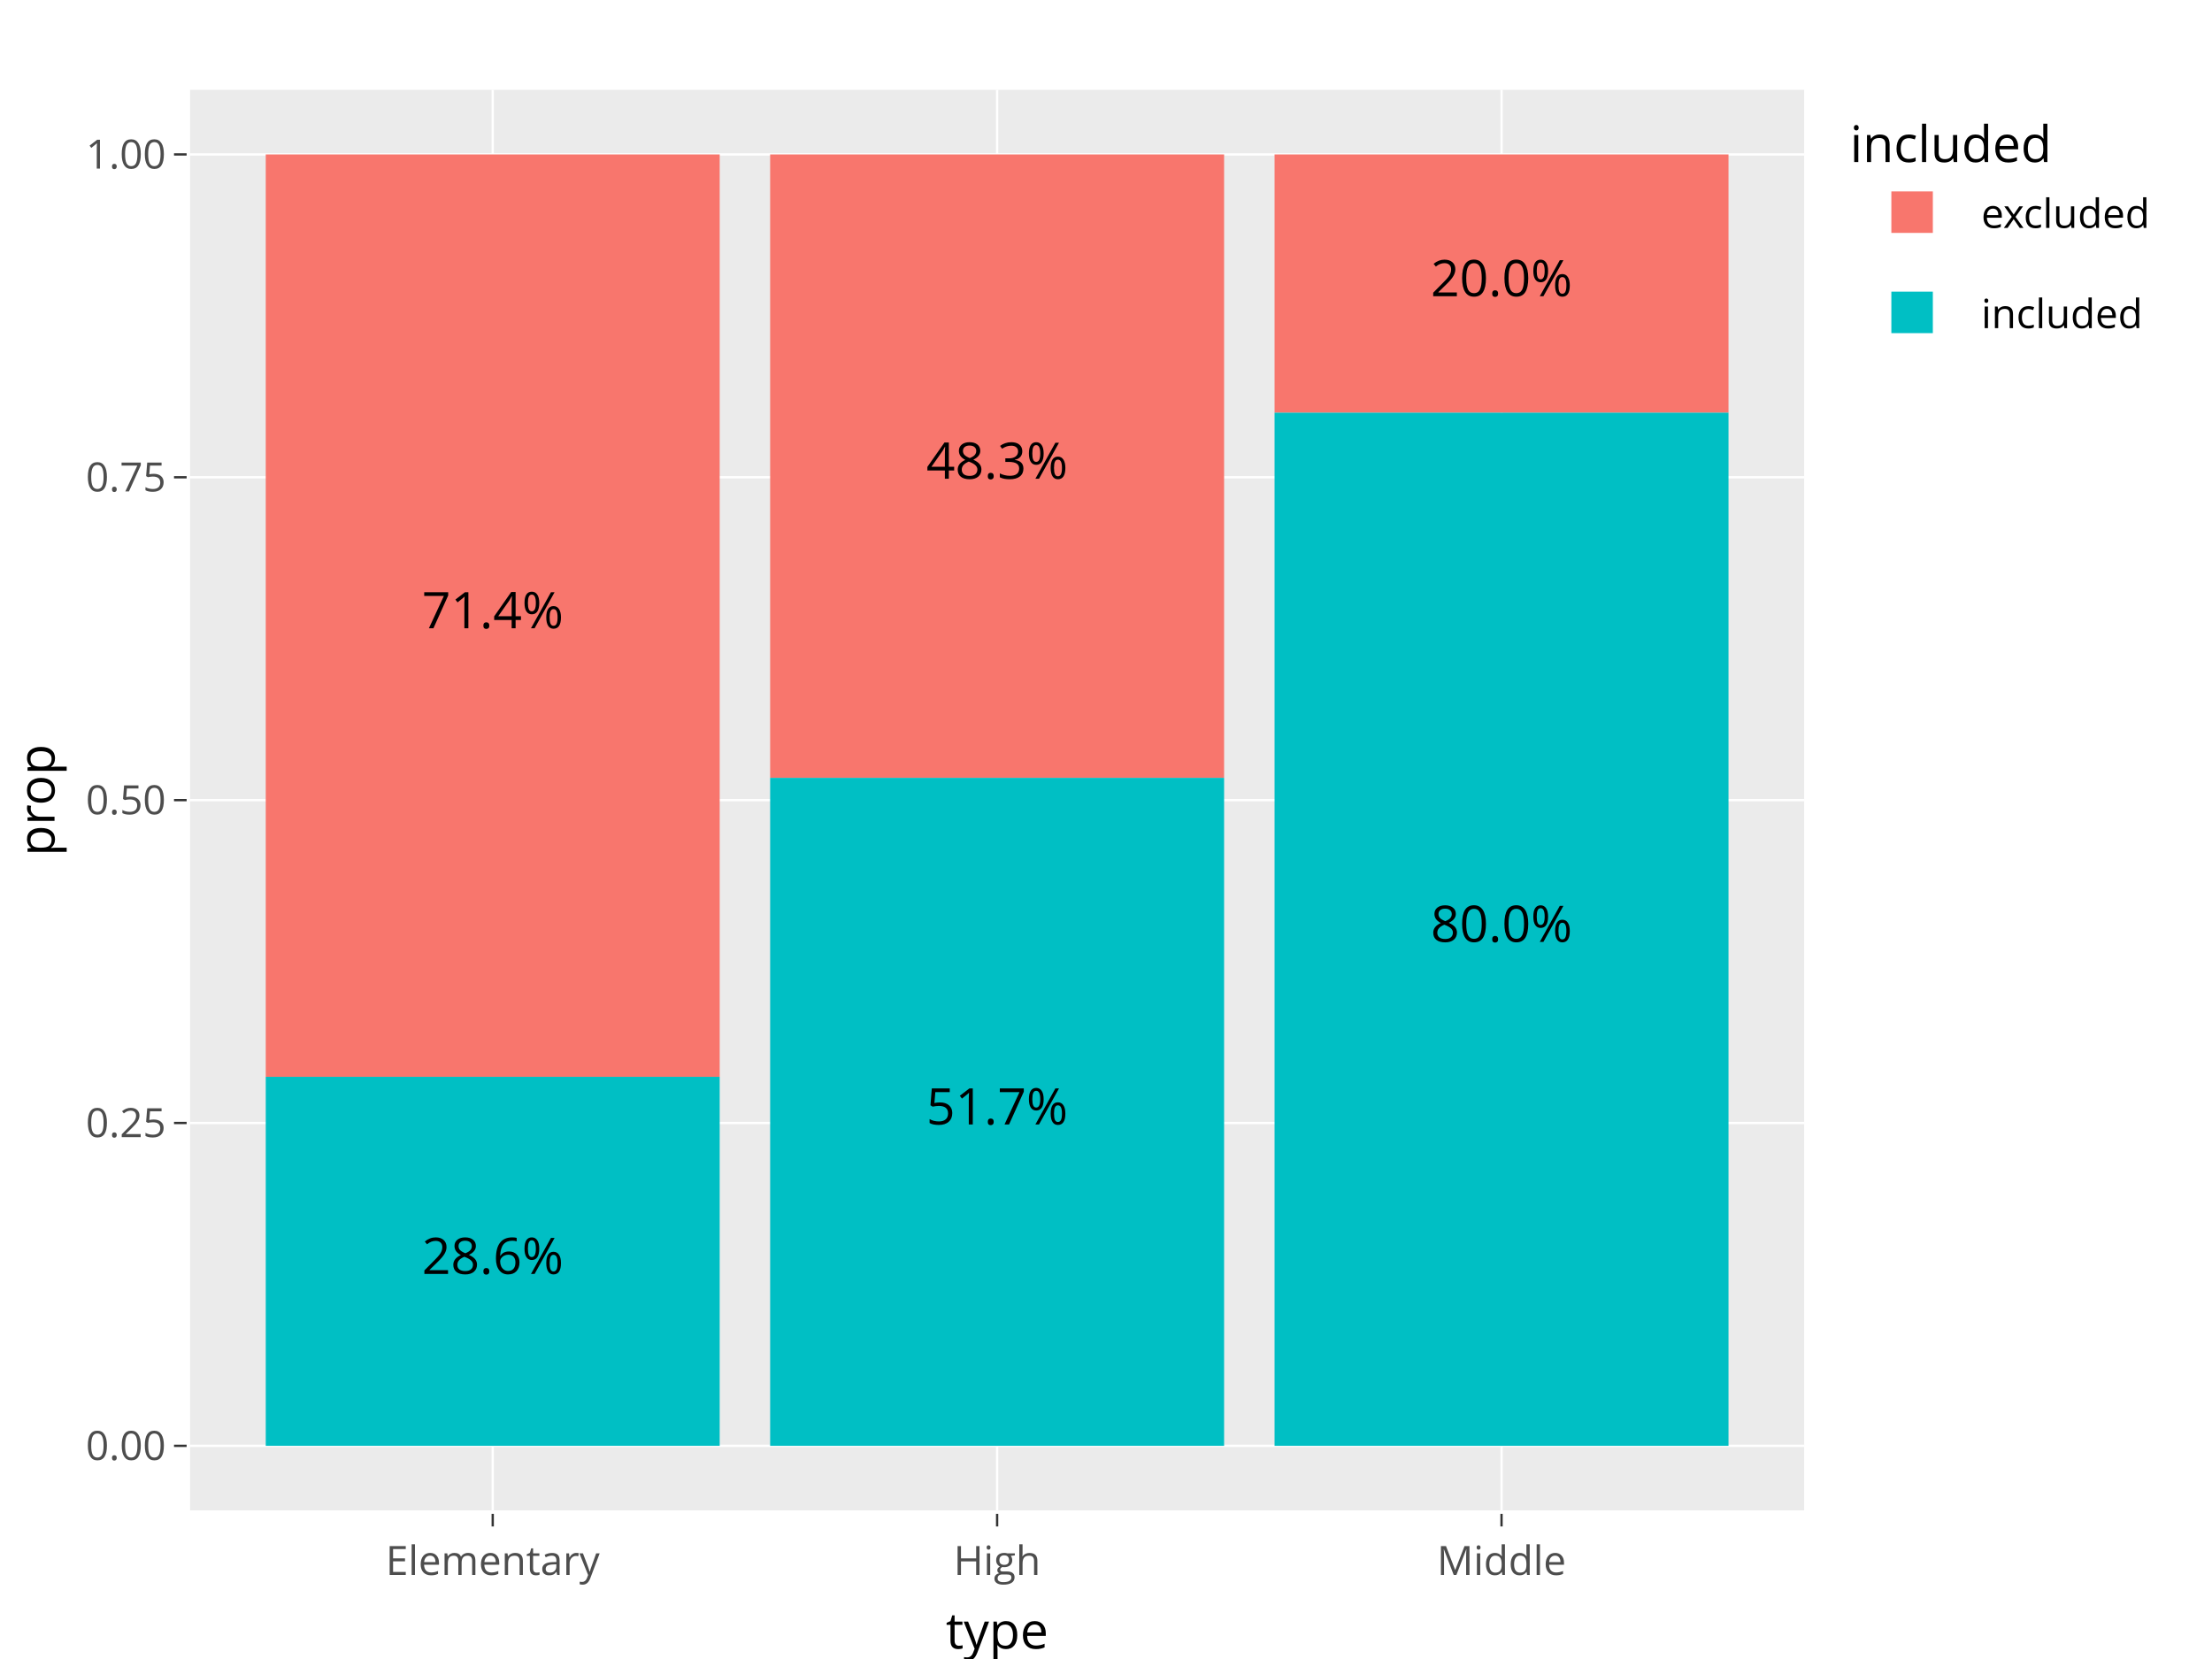
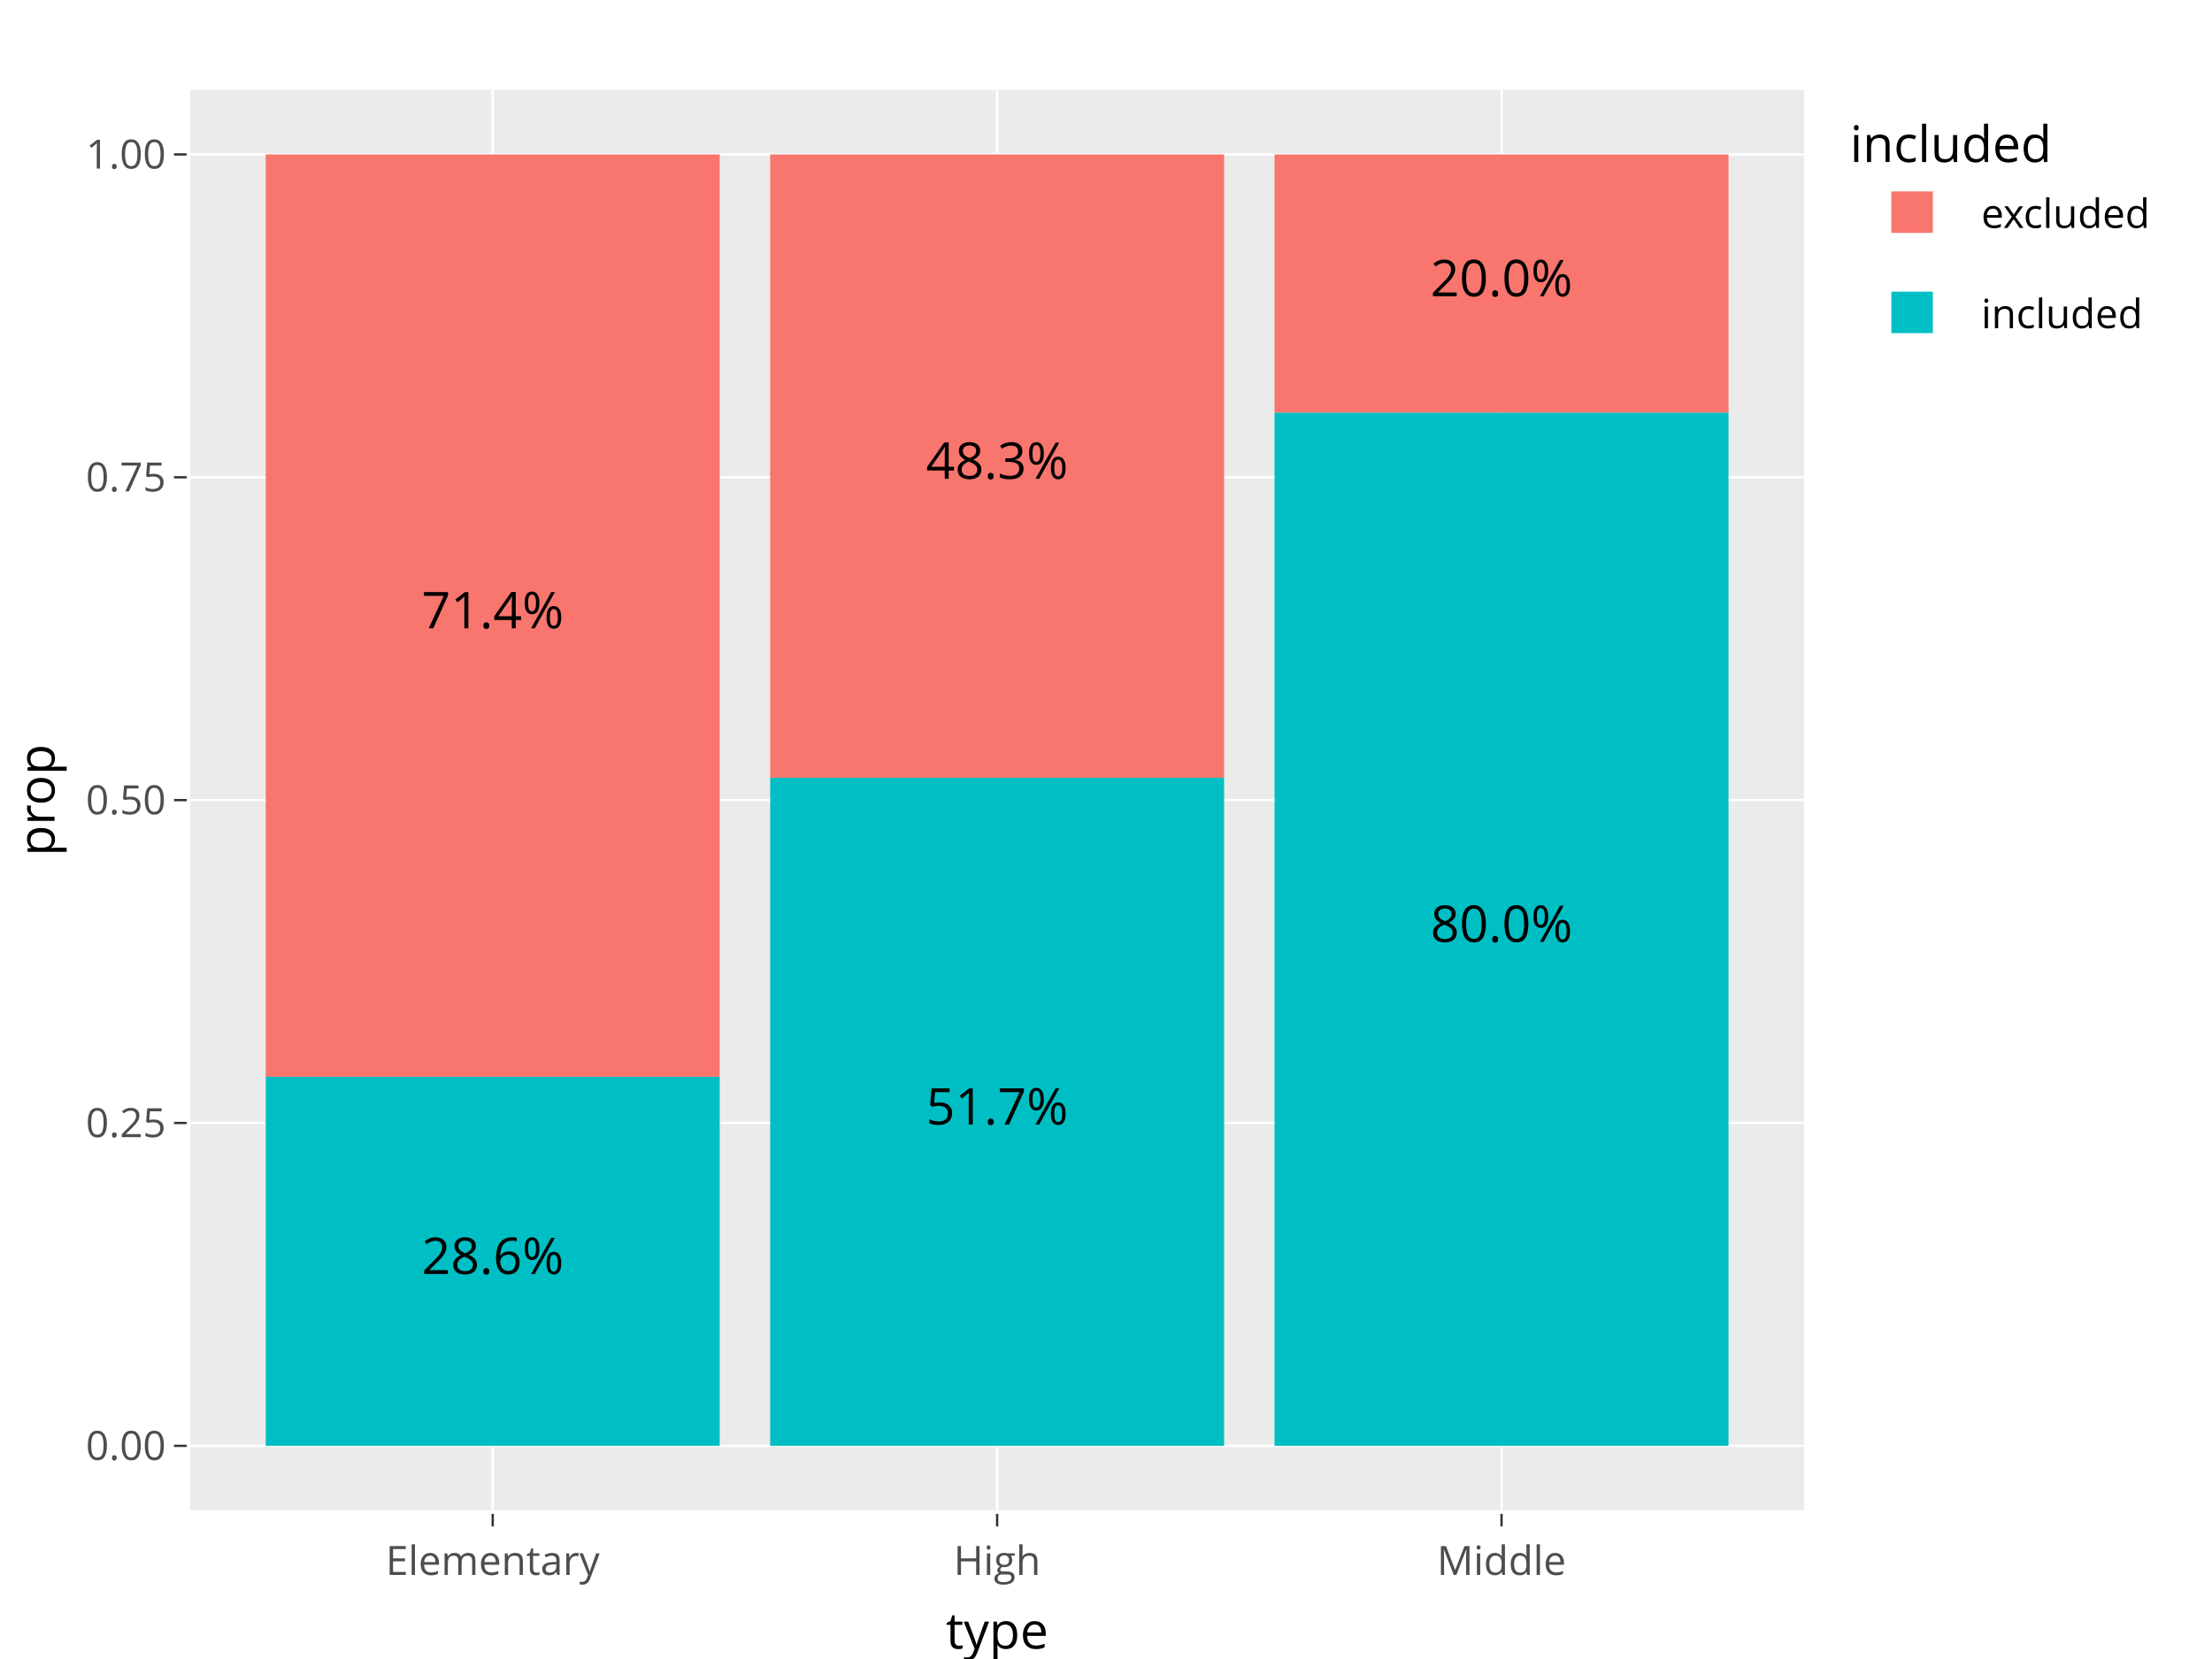
<svg xmlns="http://www.w3.org/2000/svg" class="main-svg" width="640" height="480" style="" viewBox="0 0 640 480">
  <rect x="0" y="0" width="640" height="480" style="fill: rgb(255, 255, 255); fill-opacity: 1;" />
  <defs id="defs-">
    <g class="clips">
      <clipPath id="clipxyplot" class="plotclip">
        <rect width="467" height="411" />
      </clipPath>
      <clipPath class="axesclip" id="clipx">
        <rect x="55" y="0" width="467" height="480" />
      </clipPath>
      <clipPath class="axesclip" id="clipy">
        <rect x="0" y="26" width="640" height="411" />
      </clipPath>
      <clipPath class="axesclip" id="clipxy">
        <rect x="55" y="26" width="467" height="411" />
      </clipPath>
    </g>
    <g class="gradients" />
    <g class="patterns" />
  </defs>
  <g class="bglayer">
    <rect class="bg" x="55" y="26" width="467" height="411" style="fill: rgb(235, 235, 235); fill-opacity: 1; stroke-width: 0;" />
  </g>
  <g class="layer-below">
    <g class="imagelayer" />
    <g class="shapelayer">
      <path data-index="0" fill-rule="evenodd" d="M55,437H522V26H55Z" style="opacity: 1; stroke: rgb(0, 0, 0); stroke-opacity: 0; fill: rgb(0, 0, 0); fill-opacity: 0; stroke-width: 0px;" />
    </g>
  </g>
  <g class="cartesianlayer">
    <g class="subplot xy">
      <g class="layer-subplot">
        <g class="shapelayer" />
        <g class="imagelayer" />
      </g>
      <g class="gridlayer">
        <g class="x">
          <path class="xgrid crisp" transform="translate(142.56,0)" d="M0,26v411" style="stroke: rgb(255, 255, 255); stroke-opacity: 1; stroke-width: 0.664px;" />
          <path class="xgrid crisp" transform="translate(288.5,0)" d="M0,26v411" style="stroke: rgb(255, 255, 255); stroke-opacity: 1; stroke-width: 0.664px;" />
          <path class="xgrid crisp" transform="translate(434.44,0)" d="M0,26v411" style="stroke: rgb(255, 255, 255); stroke-opacity: 1; stroke-width: 0.664px;" />
        </g>
        <g class="y">
          <path class="ygrid crisp" transform="translate(0,418.32)" d="M55,0h467" style="stroke: rgb(255, 255, 255); stroke-opacity: 1; stroke-width: 0.664px;" />
          <path class="ygrid crisp" transform="translate(0,324.91)" d="M55,0h467" style="stroke: rgb(255, 255, 255); stroke-opacity: 1; stroke-width: 0.664px;" />
          <path class="ygrid crisp" transform="translate(0,231.5)" d="M55,0h467" style="stroke: rgb(255, 255, 255); stroke-opacity: 1; stroke-width: 0.664px;" />
          <path class="ygrid crisp" transform="translate(0,138.09)" d="M55,0h467" style="stroke: rgb(255, 255, 255); stroke-opacity: 1; stroke-width: 0.664px;" />
          <path class="ygrid crisp" transform="translate(0,44.68)" d="M55,0h467" style="stroke: rgb(255, 255, 255); stroke-opacity: 1; stroke-width: 0.664px;" />
        </g>
      </g>
      <g class="zerolinelayer" />
      <path class="xlines-below" />
      <path class="ylines-below" />
      <g class="overlines-below" />
      <g class="xaxislayer-below" />
      <g class="yaxislayer-below" />
      <g class="overaxes-below" />
      <g class="plot" transform="translate(55,26)" clip-path="url(#clipxyplot)">
        <g class="barlayer mlayer">
          <g class="trace bars" style="opacity: 1;">
            <g class="points">
              <g class="point">
                <path d="M21.89,285.56V18.68H153.23V285.56Z" style="vector-effect: non-scaling-stroke; opacity: 1; stroke-width: 1.89px; fill: rgb(248, 118, 109); fill-opacity: 1; stroke: rgb(0, 0, 0); stroke-opacity: 0;" />
              </g>
              <g class="point">
                <path d="M313.77,93.41V18.68H445.11V93.41Z" style="vector-effect: non-scaling-stroke; opacity: 1; stroke-width: 1.89px; fill: rgb(248, 118, 109); fill-opacity: 1; stroke: rgb(0, 0, 0); stroke-opacity: 0;" />
              </g>
              <g class="point">
                <path d="M167.83,199.06V18.68H299.17V199.06Z" style="vector-effect: non-scaling-stroke; opacity: 1; stroke-width: 1.89px; fill: rgb(248, 118, 109); fill-opacity: 1; stroke: rgb(0, 0, 0); stroke-opacity: 0;" />
              </g>
            </g>
          </g>
          <g class="trace bars" style="opacity: 1;">
            <g class="points">
              <g class="point">
                <path d="M21.89,392.32V285.56H153.23V392.32Z" style="vector-effect: non-scaling-stroke; opacity: 1; stroke-width: 1.89px; fill: rgb(0, 191, 196); fill-opacity: 1; stroke: rgb(0, 0, 0); stroke-opacity: 0;" />
              </g>
              <g class="point">
                <path d="M313.77,392.32V93.41H445.11V392.32Z" style="vector-effect: non-scaling-stroke; opacity: 1; stroke-width: 1.89px; fill: rgb(0, 191, 196); fill-opacity: 1; stroke: rgb(0, 0, 0); stroke-opacity: 0;" />
              </g>
              <g class="point">
                <path d="M167.83,392.32V199.06H299.17V392.32Z" style="vector-effect: non-scaling-stroke; opacity: 1; stroke-width: 1.89px; fill: rgb(0, 191, 196); fill-opacity: 1; stroke: rgb(0, 0, 0); stroke-opacity: 0;" />
              </g>
            </g>
          </g>
        </g>
        <g class="scatterlayer mlayer">
          <g class="trace scatter trace-vdiffr-plotly-3" style="stroke-miterlimit: 2; opacity: 1;">
            <g class="fills" />
            <g class="errorbars" />
            <g class="lines" />
            <g class="points" />
            <g class="text">
-               <g class="textpoint" transform="translate(0,3.652968)">
-                 <text x="87.56" y="152.12" text-anchor="middle" style="font-family: 'Open Sans', verdana, arial, sans-serif; font-size: 14.612px; fill: rgb(0, 0, 0); fill-opacity: 1; white-space: pre;">71.4%</text>
-               </g>
-               <g class="textpoint" transform="translate(0,3.652968)">
-                 <text x="379.44" y="56.05" text-anchor="middle" style="font-family: 'Open Sans', verdana, arial, sans-serif; font-size: 14.612px; fill: rgb(0, 0, 0); fill-opacity: 1; white-space: pre;">20.0%</text>
-               </g>
-               <g class="textpoint" transform="translate(0,3.652968)">
-                 <text x="233.5" y="108.87" text-anchor="middle" style="font-family: 'Open Sans', verdana, arial, sans-serif; font-size: 14.612px; fill: rgb(0, 0, 0); fill-opacity: 1; white-space: pre;">48.3%</text>
+               <g class="textpoint" transform="translate(0,3.666142)">
+                 <text x="87.56" y="152.12" text-anchor="middle" style="font-family: 'Open Sans', verdana, arial, sans-serif; font-size: 14.665px; fill: rgb(0, 0, 0); fill-opacity: 1; white-space: pre;">71.4%</text>
+               </g>
+               <g class="textpoint" transform="translate(0,3.666142)">
+                 <text x="379.44" y="56.05" text-anchor="middle" style="font-family: 'Open Sans', verdana, arial, sans-serif; font-size: 14.665px; fill: rgb(0, 0, 0); fill-opacity: 1; white-space: pre;">20.0%</text>
+               </g>
+               <g class="textpoint" transform="translate(0,3.666142)">
+                 <text x="233.5" y="108.87" text-anchor="middle" style="font-family: 'Open Sans', verdana, arial, sans-serif; font-size: 14.665px; fill: rgb(0, 0, 0); fill-opacity: 1; white-space: pre;">48.3%</text>
              </g>
            </g>
          </g>
          <g class="trace scatter trace-vdiffr-plotly-4" style="stroke-miterlimit: 2; opacity: 1;">
            <g class="fills" />
            <g class="errorbars" />
            <g class="lines" />
            <g class="points" />
            <g class="text">
-               <g class="textpoint" transform="translate(0,3.652968)">
-                 <text x="87.56" y="338.94" text-anchor="middle" style="font-family: 'Open Sans', verdana, arial, sans-serif; font-size: 14.612px; fill: rgb(0, 0, 0); fill-opacity: 1; white-space: pre;">28.6%</text>
-               </g>
-               <g class="textpoint" transform="translate(0,3.652968)">
-                 <text x="379.44" y="242.86" text-anchor="middle" style="font-family: 'Open Sans', verdana, arial, sans-serif; font-size: 14.612px; fill: rgb(0, 0, 0); fill-opacity: 1; white-space: pre;">80.0%</text>
-               </g>
-               <g class="textpoint" transform="translate(0,3.652968)">
-                 <text x="233.5" y="295.69" text-anchor="middle" style="font-family: 'Open Sans', verdana, arial, sans-serif; font-size: 14.612px; fill: rgb(0, 0, 0); fill-opacity: 1; white-space: pre;">51.7%</text>
+               <g class="textpoint" transform="translate(0,3.666142)">
+                 <text x="87.56" y="338.94" text-anchor="middle" style="font-family: 'Open Sans', verdana, arial, sans-serif; font-size: 14.665px; fill: rgb(0, 0, 0); fill-opacity: 1; white-space: pre;">28.6%</text>
+               </g>
+               <g class="textpoint" transform="translate(0,3.666142)">
+                 <text x="379.44" y="242.86" text-anchor="middle" style="font-family: 'Open Sans', verdana, arial, sans-serif; font-size: 14.665px; fill: rgb(0, 0, 0); fill-opacity: 1; white-space: pre;">80.0%</text>
+               </g>
+               <g class="textpoint" transform="translate(0,3.666142)">
+                 <text x="233.5" y="295.69" text-anchor="middle" style="font-family: 'Open Sans', verdana, arial, sans-serif; font-size: 14.665px; fill: rgb(0, 0, 0); fill-opacity: 1; white-space: pre;">51.7%</text>
              </g>
            </g>
          </g>
        </g>
      </g>
      <g class="overplot" />
      <path class="xlines-above crisp" d="" style="fill: none; stroke-width: 1px; stroke: rgb(0, 0, 0); stroke-opacity: 0;" />
      <path class="ylines-above crisp" d="" style="fill: none; stroke-width: 1px; stroke: rgb(0, 0, 0); stroke-opacity: 0;" />
      <g class="overlines-above" />
      <g class="xaxislayer-above">
        <path class="xtick ticks crisp" d="M0,438v3.653" transform="translate(142.56,0)" style="stroke: rgb(51, 51, 51); stroke-opacity: 1; stroke-width: 0.664px;" />
        <path class="xtick ticks crisp" d="M0,438v3.653" transform="translate(288.5,0)" style="stroke: rgb(51, 51, 51); stroke-opacity: 1; stroke-width: 0.664px;" />
        <path class="xtick ticks crisp" d="M0,438v3.653" transform="translate(434.44,0)" style="stroke: rgb(51, 51, 51); stroke-opacity: 1; stroke-width: 0.664px;" />
        <g class="xtick">
          <text text-anchor="middle" x="0" y="455.68" transform="translate(142.56,0)" style="font-family: 'Open Sans', verdana, arial, sans-serif; font-size: 11.69px; fill: rgb(77, 77, 77); fill-opacity: 1; white-space: pre; opacity: 1;">Elementary</text>
        </g>
        <g class="xtick">
          <text text-anchor="middle" x="0" y="455.68" style="font-family: 'Open Sans', verdana, arial, sans-serif; font-size: 11.69px; fill: rgb(77, 77, 77); fill-opacity: 1; white-space: pre; opacity: 1;" transform="translate(288.5,0)">High</text>
        </g>
        <g class="xtick">
          <text text-anchor="middle" x="0" y="455.68" style="font-family: 'Open Sans', verdana, arial, sans-serif; font-size: 11.69px; fill: rgb(77, 77, 77); fill-opacity: 1; white-space: pre; opacity: 1;" transform="translate(434.44,0)">Middle</text>
        </g>
      </g>
      <g class="yaxislayer-above">
        <path class="ytick ticks crisp" d="M54,0h-3.653" transform="translate(0,418.32)" style="stroke: rgb(51, 51, 51); stroke-opacity: 1; stroke-width: 0.664px;" />
        <path class="ytick ticks crisp" d="M54,0h-3.653" transform="translate(0,324.91)" style="stroke: rgb(51, 51, 51); stroke-opacity: 1; stroke-width: 0.664px;" />
        <path class="ytick ticks crisp" d="M54,0h-3.653" transform="translate(0,231.5)" style="stroke: rgb(51, 51, 51); stroke-opacity: 1; stroke-width: 0.664px;" />
        <path class="ytick ticks crisp" d="M54,0h-3.653" transform="translate(0,138.09)" style="stroke: rgb(51, 51, 51); stroke-opacity: 1; stroke-width: 0.664px;" />
        <path class="ytick ticks crisp" d="M54,0h-3.653" transform="translate(0,44.68)" style="stroke: rgb(51, 51, 51); stroke-opacity: 1; stroke-width: 0.664px;" />
        <g class="ytick">
          <text text-anchor="end" x="48.009" y="4.091" transform="translate(0,418.32)" style="font-family: 'Open Sans', verdana, arial, sans-serif; font-size: 11.69px; fill: rgb(77, 77, 77); fill-opacity: 1; white-space: pre; opacity: 1;">0.00</text>
        </g>
        <g class="ytick">
          <text text-anchor="end" x="48.009" y="4.091" style="font-family: 'Open Sans', verdana, arial, sans-serif; font-size: 11.69px; fill: rgb(77, 77, 77); fill-opacity: 1; white-space: pre; opacity: 1;" transform="translate(0,324.91)">0.25</text>
        </g>
        <g class="ytick">
          <text text-anchor="end" x="48.009" y="4.091" style="font-family: 'Open Sans', verdana, arial, sans-serif; font-size: 11.69px; fill: rgb(77, 77, 77); fill-opacity: 1; white-space: pre; opacity: 1;" transform="translate(0,231.5)">0.50</text>
        </g>
        <g class="ytick">
          <text text-anchor="end" x="48.009" y="4.091" style="font-family: 'Open Sans', verdana, arial, sans-serif; font-size: 11.69px; fill: rgb(77, 77, 77); fill-opacity: 1; white-space: pre; opacity: 1;" transform="translate(0,138.09)">0.75</text>
        </g>
        <g class="ytick">
          <text text-anchor="end" x="48.009" y="4.091" style="font-family: 'Open Sans', verdana, arial, sans-serif; font-size: 11.69px; fill: rgb(77, 77, 77); fill-opacity: 1; white-space: pre; opacity: 1;" transform="translate(0,44.68)">1.00</text>
        </g>
      </g>
      <g class="overaxes-above" />
    </g>
  </g>
  <g class="polarlayer" />
  <g class="smithlayer" />
  <g class="ternarylayer" />
  <g class="geolayer" />
  <g class="funnelarealayer" />
  <g class="pielayer" />
  <g class="iciclelayer" />
  <g class="treemaplayer" />
  <g class="sunburstlayer" />
  <g class="glimages" />
  <defs id="topdefs-">
    <g class="clips" />
    <clipPath id="legend">
      <rect width="97.22" height="77.22" x="1.89" y="1.89" />
    </clipPath>
  </defs>
  <g class="layer-above">
    <g class="imagelayer" />
    <g class="shapelayer" />
  </g>
  <g class="infolayer">
    <g class="legend" pointer-events="all" transform="translate(531.34,26)">
      <rect class="bg" shape-rendering="crispEdges" style="stroke: rgb(0, 0, 0); stroke-opacity: 0; fill: rgb(255, 255, 255); fill-opacity: 1; stroke-width: 1.89px;" width="99.11" height="79.11" x="0.945" y="0.945" />
      <g class="scrollbox" transform="" clip-path="url(#legend)">
        <text class="legendtitletext" text-anchor="start" x="3.89" y="20.885" style="font-family: 'Open Sans', verdana, arial, sans-serif; font-size: 14.612px; fill: rgb(0, 0, 0); fill-opacity: 1; white-space: pre;">included</text>
        <g class="groups" transform="">
          <g class="traces" transform="translate(1.889764,35.3852)" style="opacity: 1;">
            <text class="legendtext" text-anchor="start" x="40" y="4.559" style="font-family: 'Open Sans', verdana, arial, sans-serif; font-size: 11.69px; fill: rgb(0, 0, 0); fill-opacity: 1; white-space: pre;">excluded</text>
            <g class="layers" style="opacity: 1;">
              <g class="legendfill" />
              <g class="legendlines" />
              <g class="legendsymbols">
                <g class="legendpoints">
                  <path class="legendundefined" d="M6,6H-6V-6H6Z" transform="translate(20,0)" style="stroke-width: 1.89px; fill: rgb(248, 118, 109); fill-opacity: 1; stroke: rgb(0, 0, 0); stroke-opacity: 0;" />
                </g>
              </g>
            </g>
            <rect class="legendtoggle" x="0" y="-9.5" width="92.078" height="19" style="fill: rgb(0, 0, 0); fill-opacity: 0;" />
          </g>
        </g>
        <g class="groups" transform="translate(0,10)">
          <g class="traces" transform="translate(1.889764,54.3852)" style="opacity: 1;">
            <text class="legendtext" text-anchor="start" x="40" y="4.559" style="font-family: 'Open Sans', verdana, arial, sans-serif; font-size: 11.69px; fill: rgb(0, 0, 0); fill-opacity: 1; white-space: pre;">included</text>
            <g class="layers" style="opacity: 1;">
              <g class="legendfill" />
              <g class="legendlines" />
              <g class="legendsymbols">
                <g class="legendpoints">
                  <path class="legendundefined" d="M6,6H-6V-6H6Z" transform="translate(20,0)" style="stroke-width: 1.89px; fill: rgb(0, 191, 196); fill-opacity: 1; stroke: rgb(0, 0, 0); stroke-opacity: 0;" />
                </g>
              </g>
            </g>
            <rect class="legendtoggle" x="0" y="-9.5" width="92.078" height="19" style="fill: rgb(0, 0, 0); fill-opacity: 0;" />
          </g>
        </g>
      </g>
      <rect class="scrollbar" rx="20" ry="3" width="0" height="0" style="fill: rgb(128, 139, 164); fill-opacity: 1;" x="0" y="0" />
    </g>
    <g class="g-gtitle" />
    <g class="g-xtitle" transform="translate(0,-13.83562)">
      <text class="xtitle" x="288.5" y="490.836" text-anchor="middle" style="font-family: 'Open Sans', verdana, arial, sans-serif; font-size: 14.61px; fill: rgb(0, 0, 0); opacity: 1; font-weight: normal; white-space: pre;">type</text>
    </g>
    <g class="g-ytitle">
      <text class="ytitle" transform="rotate(-90,15.77626,231.5)" x="15.776" y="231.5" text-anchor="middle" style="font-family: 'Open Sans', verdana, arial, sans-serif; font-size: 14.61px; fill: rgb(0, 0, 0); opacity: 1; font-weight: normal; white-space: pre;">prop</text>
    </g>
  </g>
</svg>
